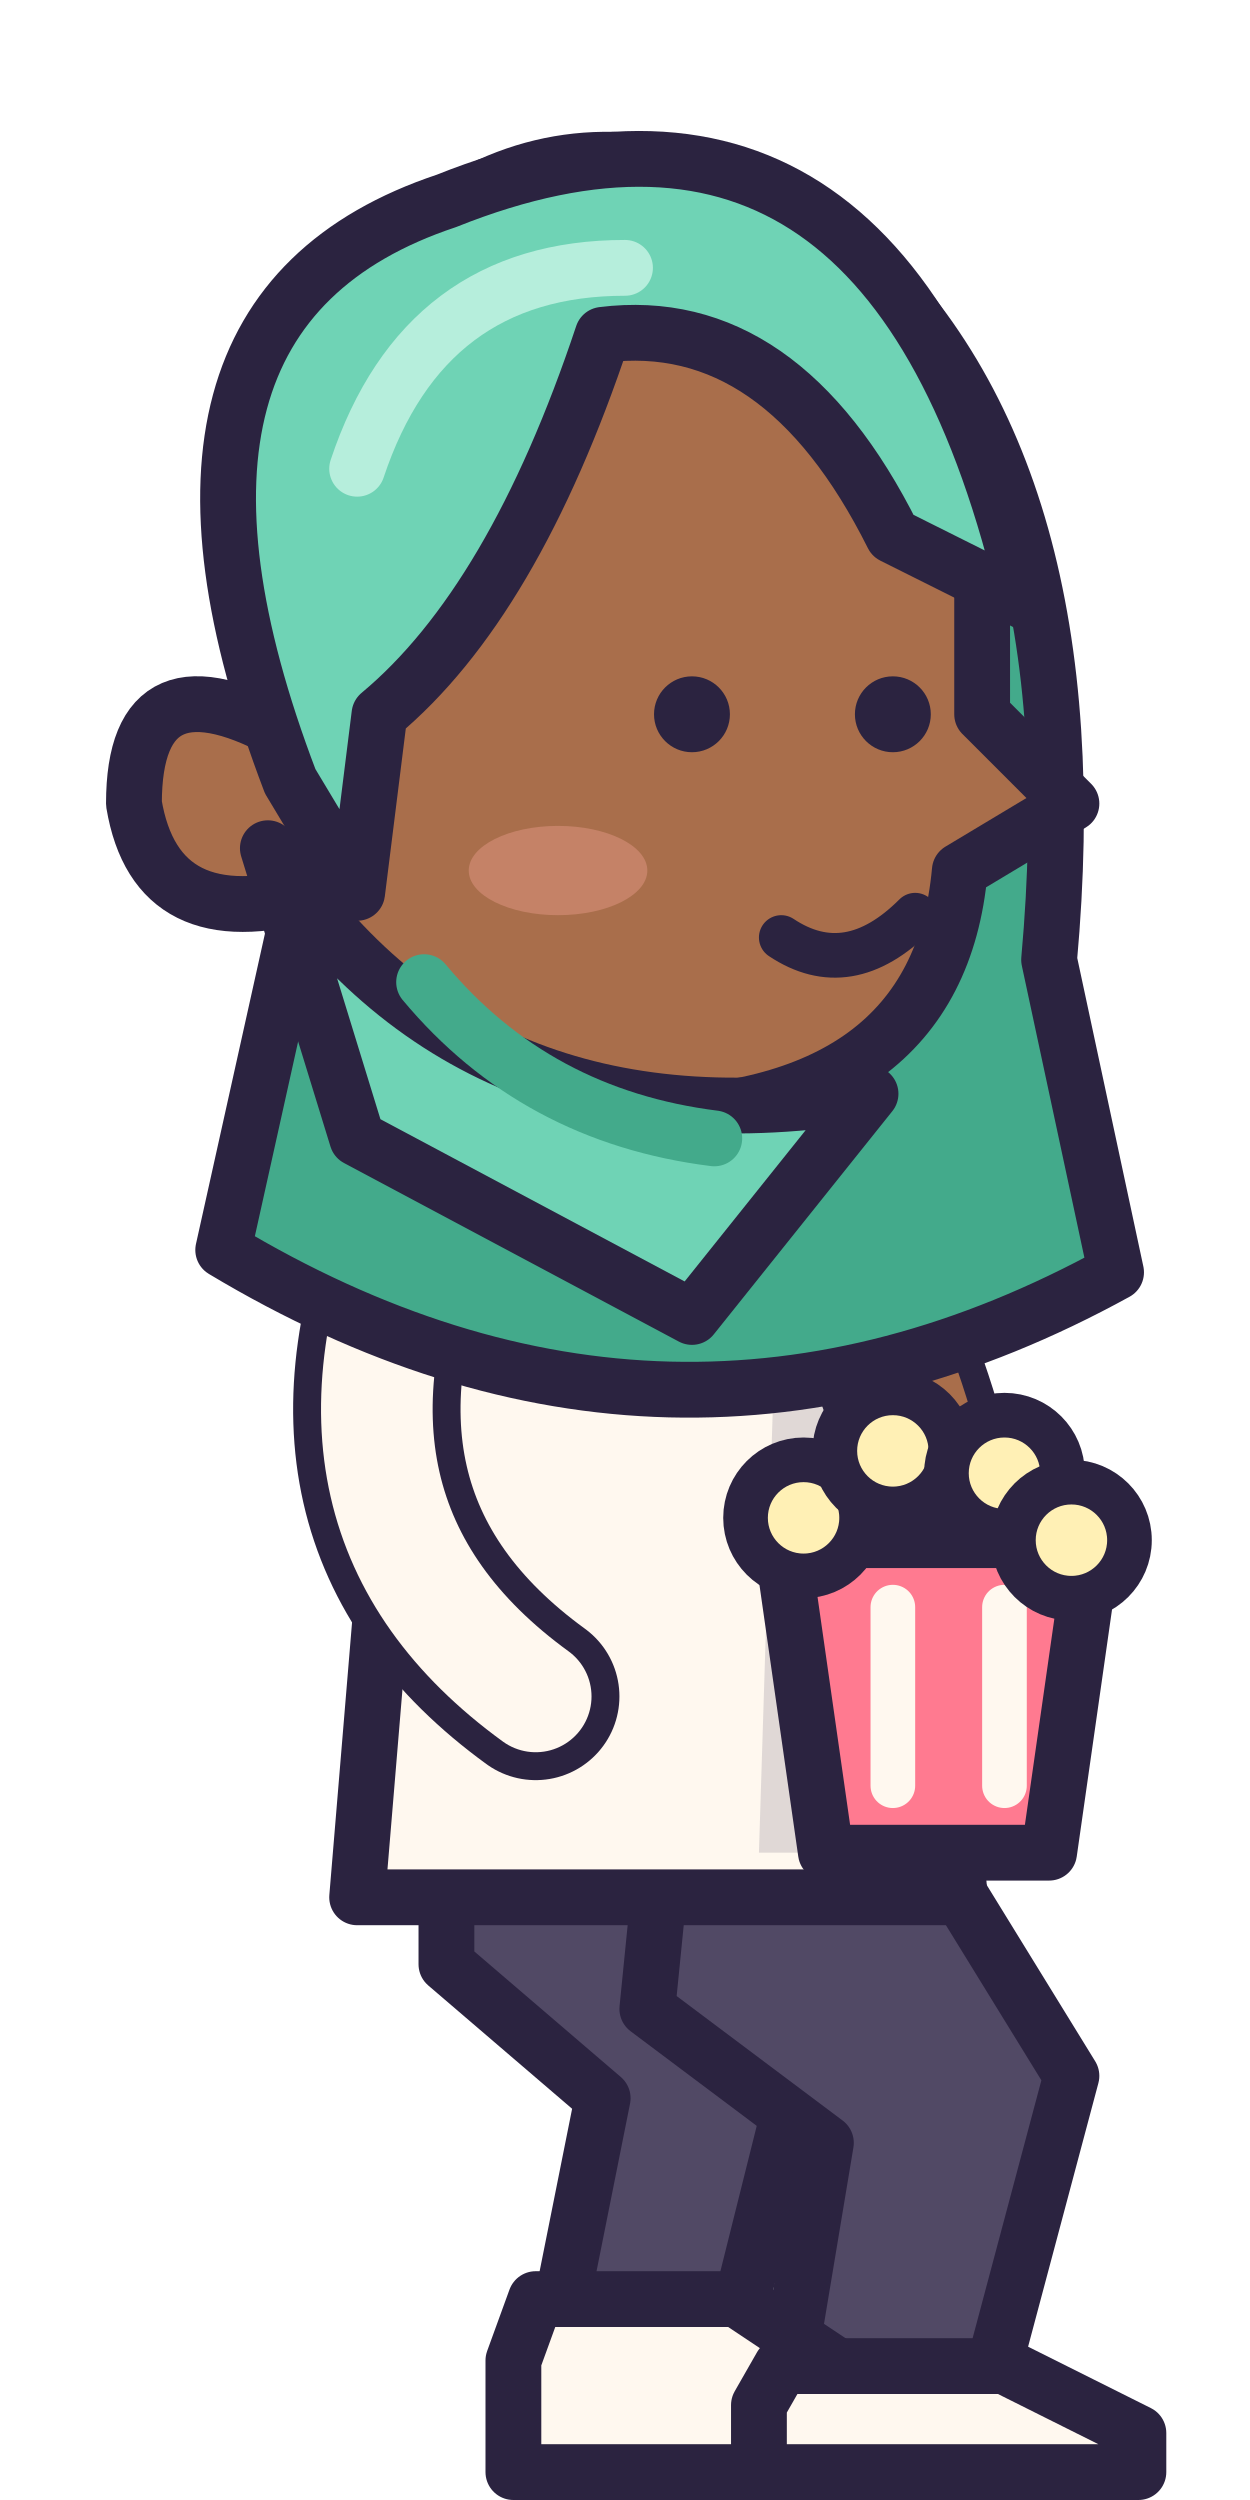
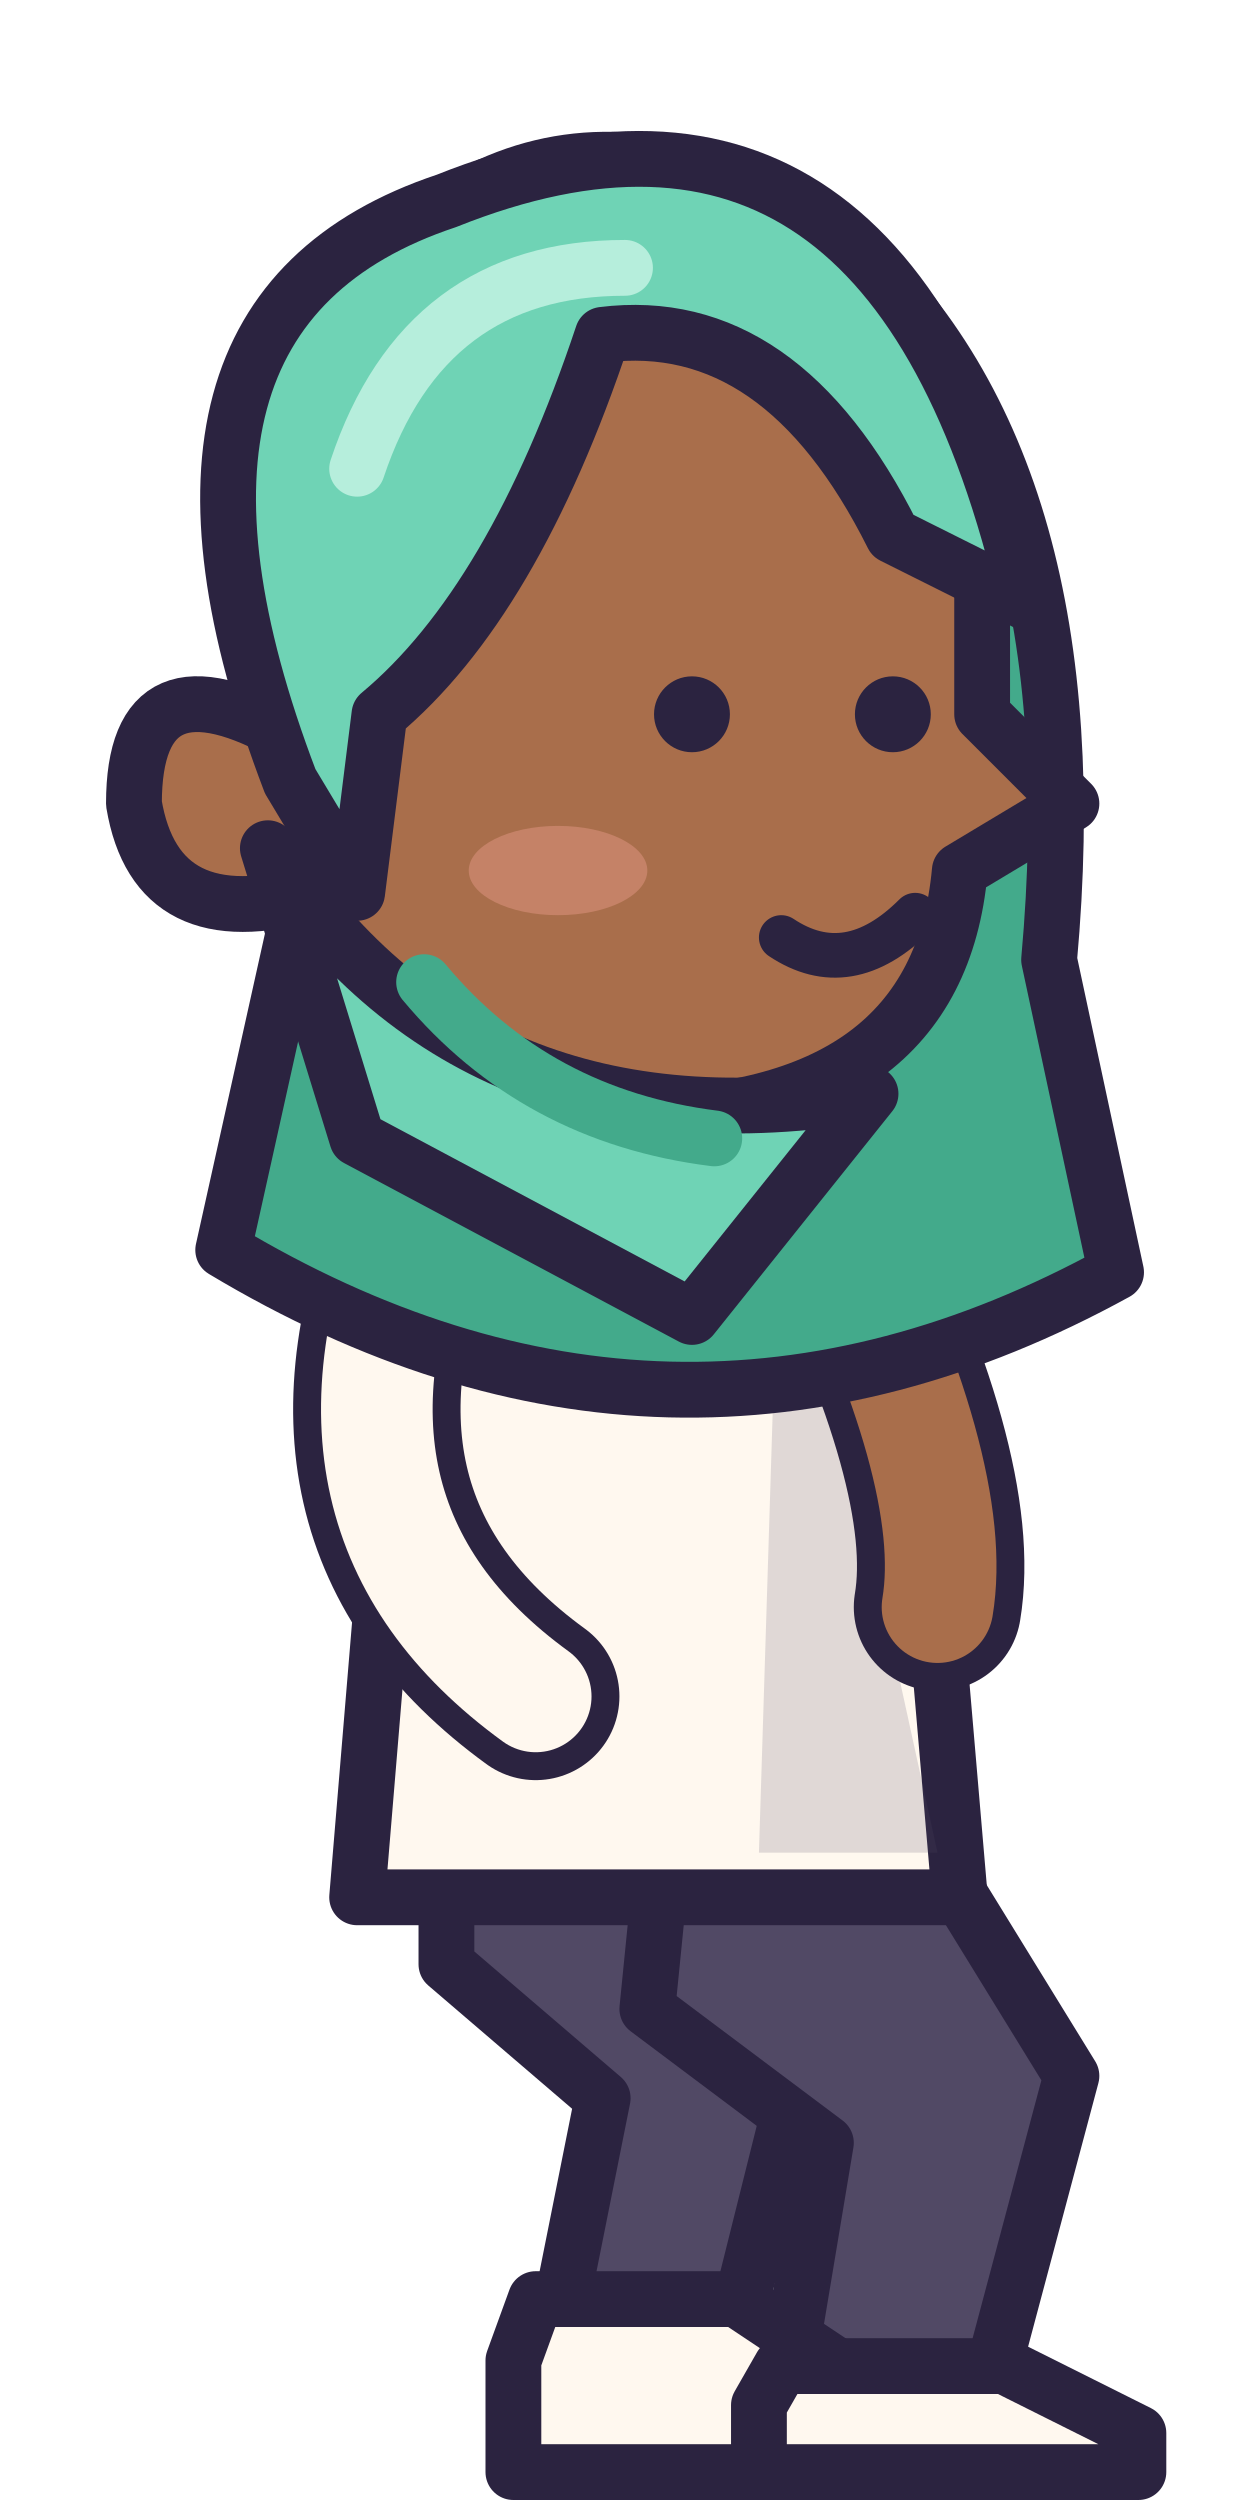
<svg xmlns="http://www.w3.org/2000/svg" width="56" height="112" viewBox="0 0 56 112">
  <g stroke="#2b2340" stroke-width="2.5" stroke-linecap="round" stroke-linejoin="round">
    <path d="M20 80h10l6 12-3 12h-8l2-10-7-6Z" fill="#514965" vector-effect="non-scaling-stroke" />
    <path d="M30 80h10l8 13-4 15h-9l2-12-8-6Z" fill="#514965" vector-effect="non-scaling-stroke" />
    <path d="M24 103h9l6 4v3.75H23v-5Z" fill="#fff8ef" vector-effect="non-scaling-stroke" />
    <path d="M35 106h10l6 3v1.75H34v-3Z" fill="#fff8ef" vector-effect="non-scaling-stroke" />
    <path d="M19 49q11-7 21 1l3 35H16Z" fill="#fff8ef" vector-effect="non-scaling-stroke" />
    <path d="M35 51l7 32h-8Z" fill="#514965" stroke="none" opacity="0.18" vector-effect="non-scaling-stroke" />
    <path d="M24 44v7q5 4 10-1v-7" fill="#a96e4b" vector-effect="non-scaling-stroke" />
    <path d="M24 52l5 4 6-5" fill="none" stroke="#fff8ef" stroke-width="2" vector-effect="non-scaling-stroke" />
    <path d="M19 54Q13 68 24 76" fill="none" stroke="#2b2340" stroke-width="7.5" vector-effect="non-scaling-stroke" />
    <path d="M19 54Q13 68 24 76" fill="none" stroke="#fff8ef" stroke-width="5" vector-effect="non-scaling-stroke" />
    <path d="M37 54Q43 66 42 72" fill="none" stroke="#2b2340" stroke-width="7.5" vector-effect="non-scaling-stroke" />
    <path d="M37 54Q43 66 42 72" fill="none" stroke="#a96e4b" stroke-width="5" vector-effect="non-scaling-stroke" />
    <g transform="translate(0 0) rotate(0 28 35)">
      <g>
        <path d="M13 17q10-16 25-6 11 10 9 32l3 14q-20 11-40-1l4-18Z" fill="#43aa8b" vector-effect="non-scaling-stroke" />
      </g>
      <path d="M13 23q0-13 16-13 15 0 15 15v7l4 4-5 3q-1 11-15 11-15 0-15-17Z" fill="#a96e4b" vector-effect="non-scaling-stroke" />
      <path d="M13 33q-7-4-7 3 1 6 8 4" fill="#a96e4b" vector-effect="non-scaling-stroke" />
      <circle cx="31" cy="32" r="1.7" fill="#2b2340" stroke="none" vector-effect="non-scaling-stroke" />
      <circle cx="40" cy="32" r="1.7" fill="#2b2340" stroke="none" vector-effect="non-scaling-stroke" />
      <path d="M35 42q3 2 6-1" fill="none" stroke="#2b2340" stroke-width="2" vector-effect="non-scaling-stroke" />
      <ellipse cx="25" cy="39" rx="4" ry="2" fill="#c58267" stroke="none" vector-effect="non-scaling-stroke" />
      <path d="M13 35Q5 14 20 9q20-8 26 18l-6-3q-5-10-13-9-4 12-10 17l-1 8Z" fill="#6fd3b5" vector-effect="non-scaling-stroke" />
      <path d="M16 21q3-9 12-9" fill="none" stroke="#b6eedc" stroke-width="2.5" vector-effect="non-scaling-stroke" />
      <path d="M12 38q9 14 27 11l-8 10-15-8Z" fill="#6fd3b5" vector-effect="non-scaling-stroke" />
      <path d="M19 44q5 6 13 7" fill="none" stroke="#43aa8b" stroke-width="2.5" vector-effect="non-scaling-stroke" />
    </g>
-     <path d="M35 69h14l-2 14H37Z" fill="#ff7a90" vector-effect="non-scaling-stroke" />
-     <path d="M40 72v8m5-8v8" fill="none" stroke="#fff8ef" stroke-width="2" vector-effect="non-scaling-stroke" />
-     <circle cx="36" cy="68" r="2.6" fill="#fff0b5" stroke-width="2" vector-effect="non-scaling-stroke" />
-     <circle cx="40" cy="65" r="2.6" fill="#fff0b5" stroke-width="2" vector-effect="non-scaling-stroke" />
-     <circle cx="45" cy="66" r="2.6" fill="#fff0b5" stroke-width="2" vector-effect="non-scaling-stroke" />
-     <circle cx="48" cy="69" r="2.6" fill="#fff0b5" stroke-width="2" vector-effect="non-scaling-stroke" />
  </g>
</svg>
